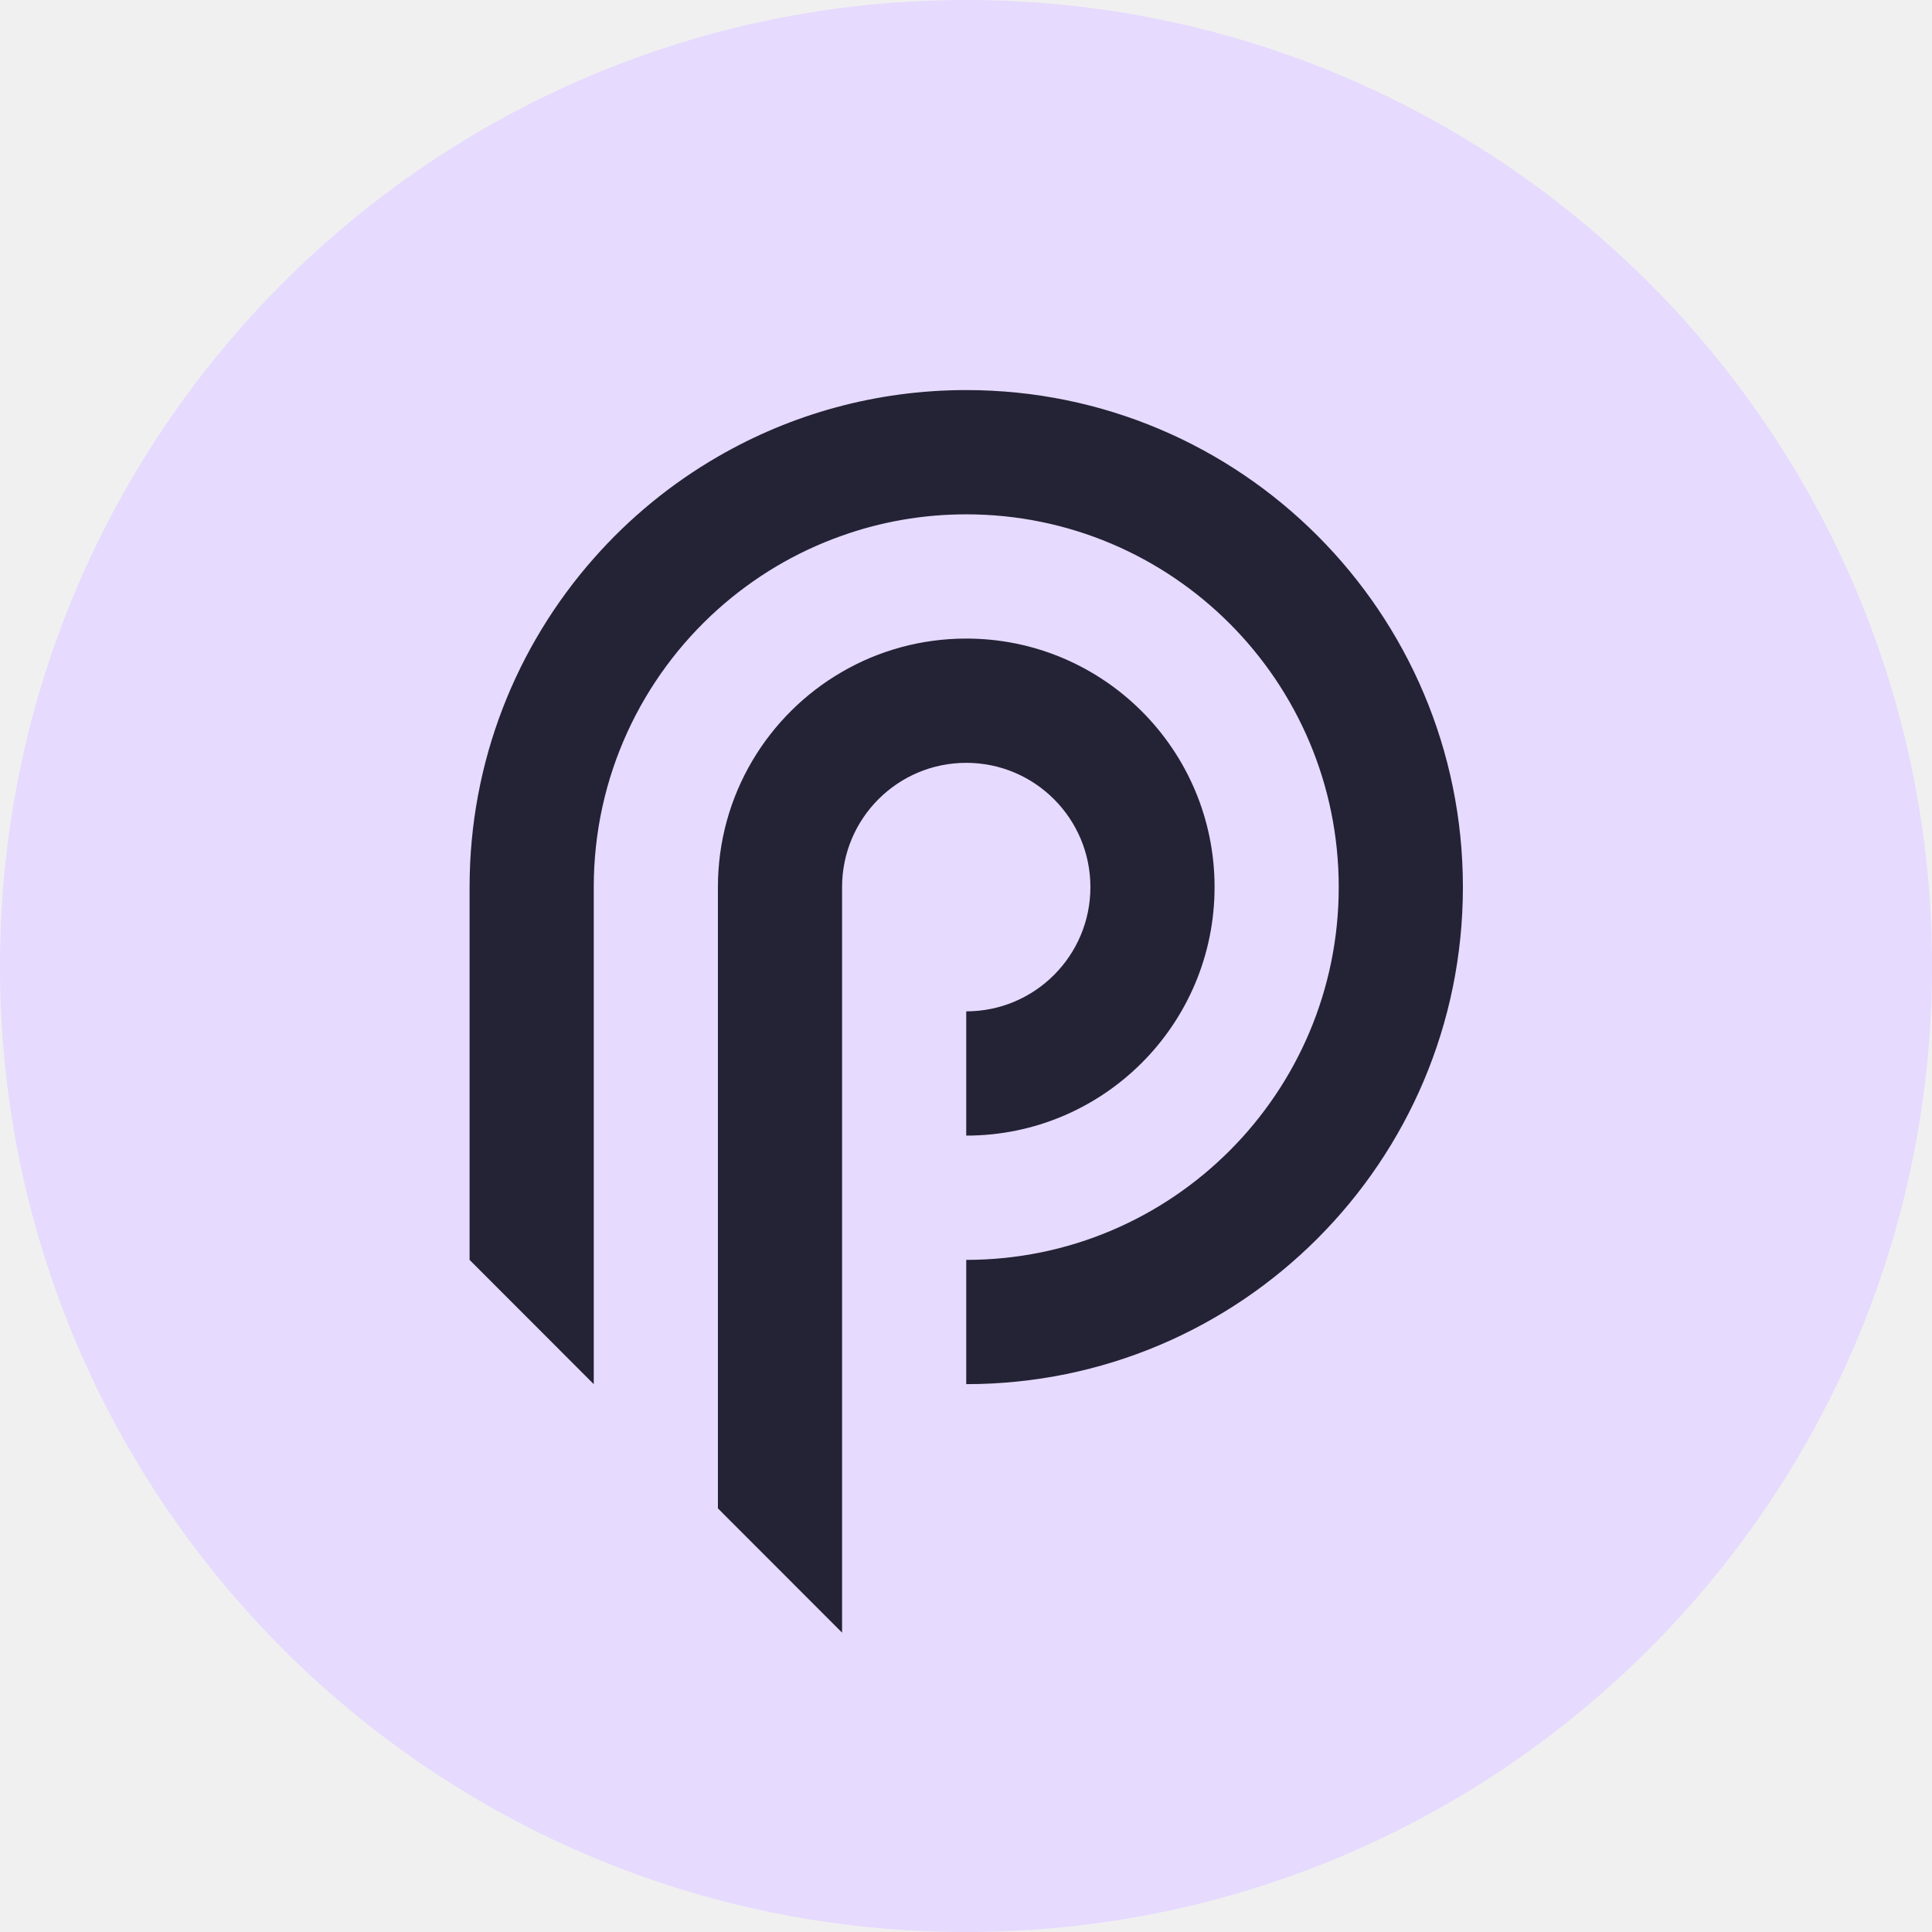
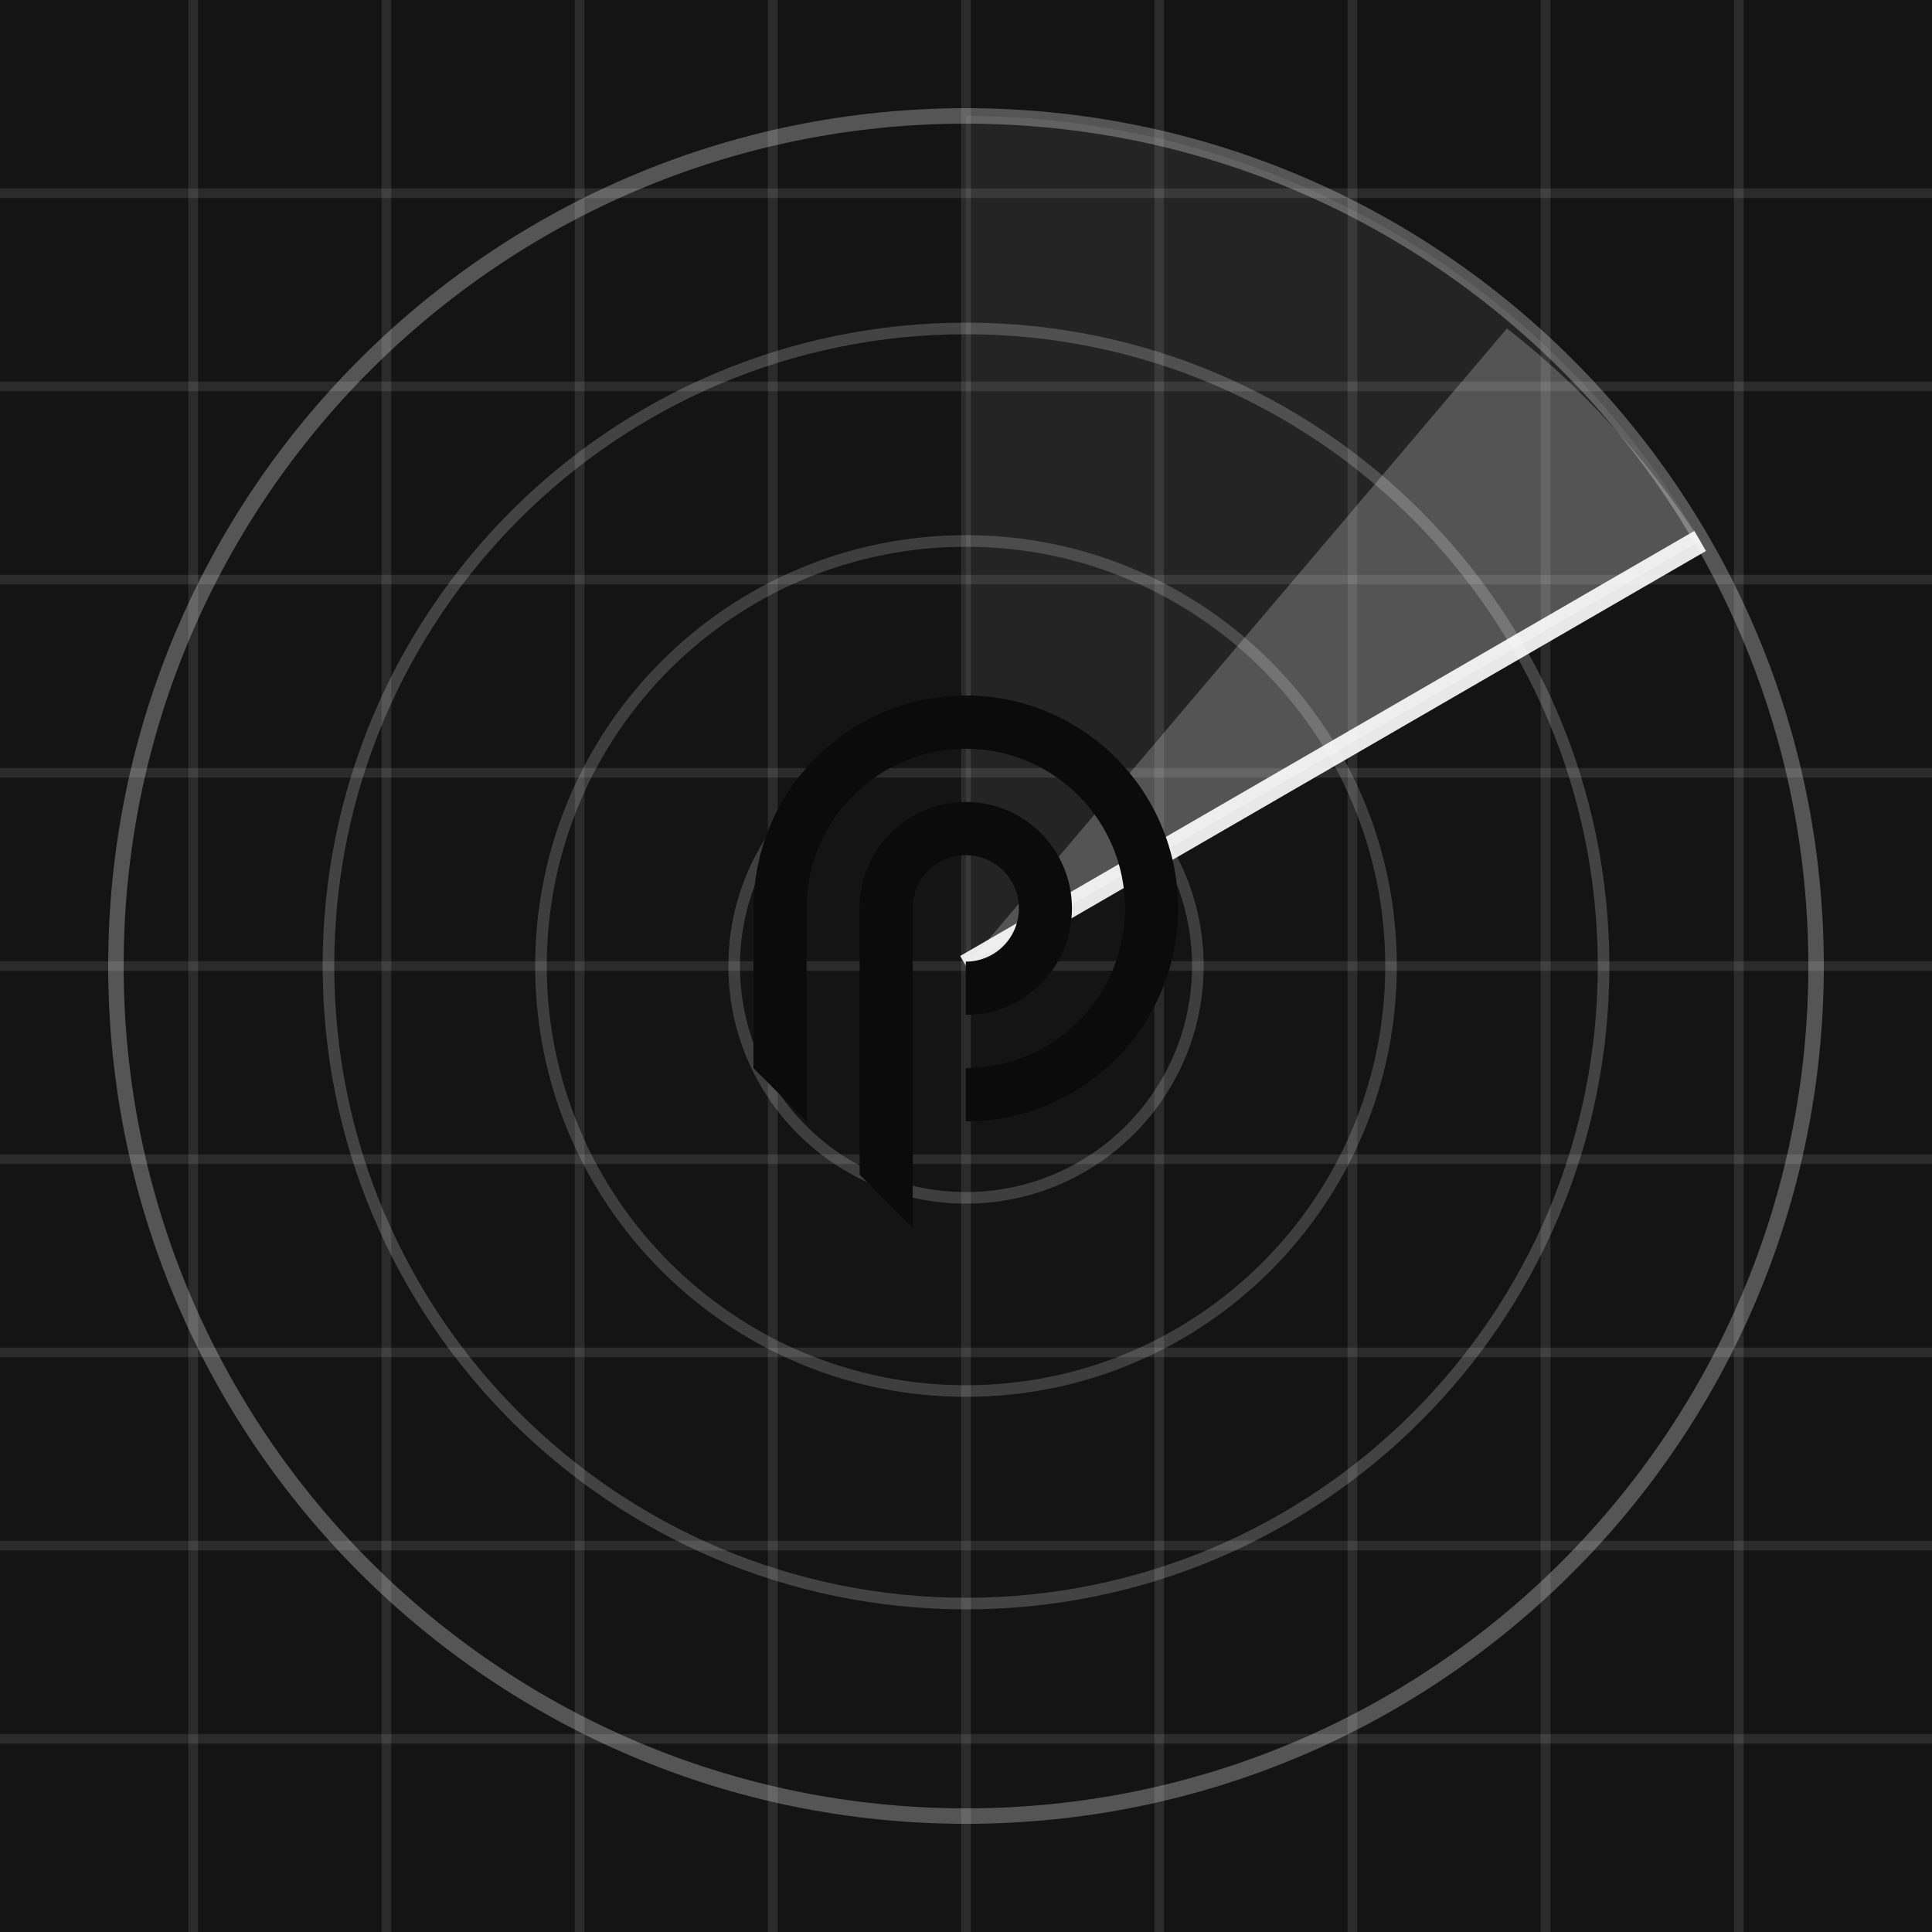
- <svg xmlns="http://www.w3.org/2000/svg" width="288" height="288" viewBox="0 0 288 288" fill="none">
-   <g clip-path="url(#clip0_362_549)">
-     <circle cx="144" cy="144" r="144" fill="#E6DAFE" />
-     <path d="M162.545 132.237C162.545 142.466 154.257 150.76 144.036 150.76V169.283C164.479 169.283 181.054 152.695 181.054 132.237C181.054 111.779 164.479 95.191 144.036 95.191C137.297 95.191 130.968 96.993 125.527 100.151C114.46 106.551 107.018 118.523 107.018 132.237V224.852L123.66 241.507L125.527 243.375V132.237C125.527 122.008 133.814 113.714 144.036 113.714C154.257 113.714 162.545 122.008 162.545 132.237Z" fill="#242235" />
-     <path d="M144.036 58.148C130.55 58.148 117.909 61.759 107.018 68.068C100.045 72.097 93.8 77.233 88.509 83.24C76.99 96.3 70 113.458 70 132.24V187.809L88.509 206.332V132.24C88.509 115.787 95.658 101 107.018 90.821C112.359 86.046 118.629 82.276 125.527 79.847C131.312 77.786 137.548 76.671 144.036 76.671C174.7 76.671 199.563 101.553 199.563 132.24C199.563 162.928 174.7 187.809 144.036 187.809V206.332C184.93 206.332 218.072 173.157 218.072 132.24C218.072 91.324 184.93 58.148 144.036 58.148Z" fill="#242235" />
+ <svg xmlns="http://www.w3.org/2000/svg" viewBox="0 0 100 100">
+   <rect width="100" height="100" fill="#141414" />
+   <g stroke="rgba(255,255,255,0.10)" stroke-width="0.5">
+     <line x1="10" y1="0" x2="10" y2="100" />
+     <line x1="20" y1="0" x2="20" y2="100" />
+     <line x1="30" y1="0" x2="30" y2="100" />
+     <line x1="40" y1="0" x2="40" y2="100" />
+     <line x1="50" y1="0" x2="50" y2="100" />
+     <line x1="60" y1="0" x2="60" y2="100" />
+     <line x1="70" y1="0" x2="70" y2="100" />
+     <line x1="80" y1="0" x2="80" y2="100" />
+     <line x1="90" y1="0" x2="90" y2="100" />
+     <line x1="0" y1="10" x2="100" y2="10" />
+     <line x1="0" y1="20" x2="100" y2="20" />
+     <line x1="0" y1="30" x2="100" y2="30" />
+     <line x1="0" y1="40" x2="100" y2="40" />
+     <line x1="0" y1="50" x2="100" y2="50" />
+     <line x1="0" y1="60" x2="100" y2="60" />
+     <line x1="0" y1="70" x2="100" y2="70" />
+     <line x1="0" y1="80" x2="100" y2="80" />
+     <line x1="0" y1="90" x2="100" y2="90" />
  </g>
-   <defs>
-     <clipPath id="clip0_362_549">
-       <rect width="288" height="288" fill="white" />
-     </clipPath>
-   </defs>
+   <path d="M50,50 L50,6 A44,44,0,0,1,88,28 Z" fill="rgba(255,255,255,0.07)" />
+   <path d="M50,50 L78,17 A44,44,0,0,1,88,28 Z" fill="rgba(255,255,255,0.22)" />
+   <circle cx="50" cy="50" r="12" fill="none" stroke="rgba(255,255,255,0.18)" stroke-width="0.6" />
+   <circle cx="50" cy="50" r="22" fill="none" stroke="rgba(255,255,255,0.18)" stroke-width="0.6" />
+   <circle cx="50" cy="50" r="33" fill="none" stroke="rgba(255,255,255,0.20)" stroke-width="0.6" />
+   <circle cx="50" cy="50" r="44" fill="none" stroke="rgba(255,255,255,0.28)" stroke-width="0.8" />
+   <line x1="50" y1="50" x2="88" y2="28" stroke="rgba(255,255,255,0.90)" stroke-width="1.2" />
+   <g transform="translate(39,36) scale(0.0102)" fill="#0b0b0b">
+     <path d="M1346.73 1080.28C1346.73 1229.44 1226.16 1350.38 1077.36 1350.38V1620.48C1374.83 1620.48 1616.1 1378.61 1616.1 1080.28C1616.1 781.953 1374.83 540.08 1077.36 540.08C979.295 540.08 887.193 566.36 807.988 612.471C646.902 705.79 538.618 880.381 538.618 1080.4V2430.9L807.988 2701V1080.4C807.988 931.238 928.56 810.301 1077.36 810.301C1226.16 810.301 1346.73 931.238 1346.73 1080.4V1080.28Z" />
+     <path d="M1077.48 0C881.231 0 697.271 52.682 538.74 144.662C437.27 203.427 346.385 278.252 269.37 365.851C101.713 556.26 0 806.528 0 1080.4V1890.7L269.37 2160.8V1080.4C269.37 840.473 373.395 624.88 538.74 476.446C616.485 406.853 707.735 351.86 808.11 316.455C892.303 286.403 983.066 270.1 1077.48 270.1C1523.75 270.1 1885.47 632.91 1885.47 1080.4C1885.47 1527.89 1523.63 1890.7 1077.48 1890.7V2160.8C1672.55 2160.8 2154.84 1677.05 2154.84 1080.4C2154.84 483.746 1672.55 0 1077.48 0Z" />
+   </g>
</svg>
